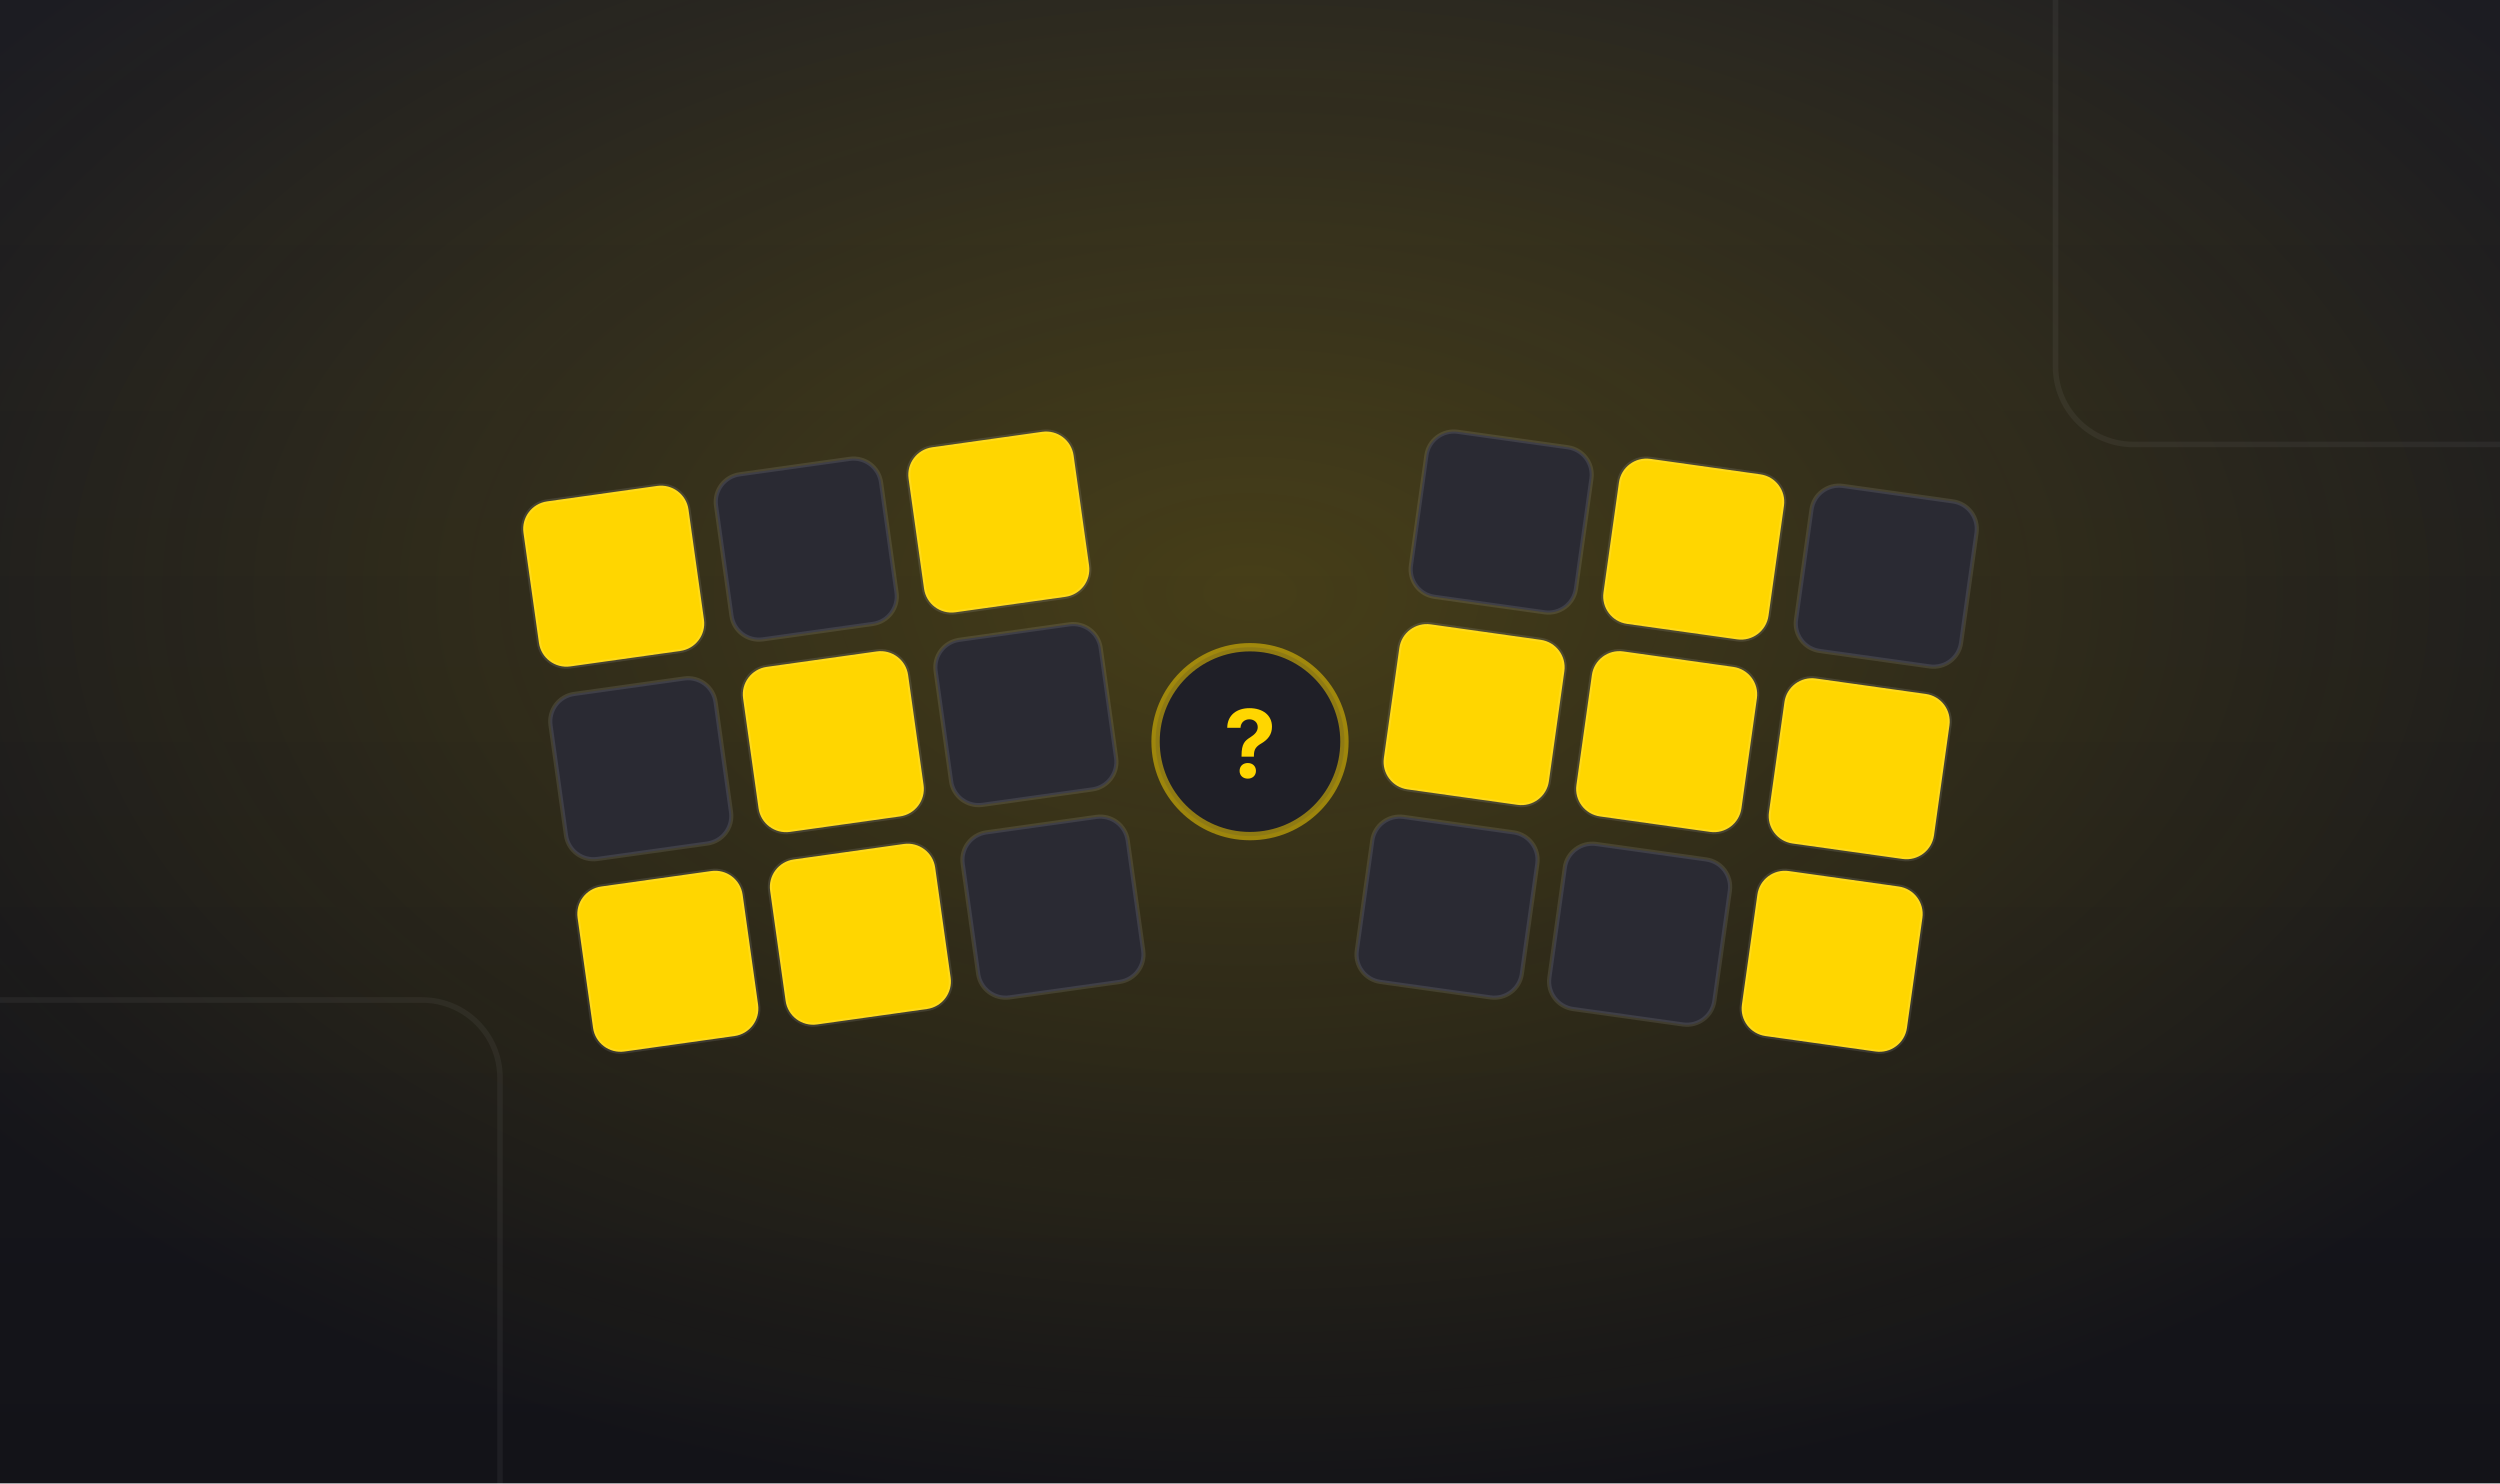
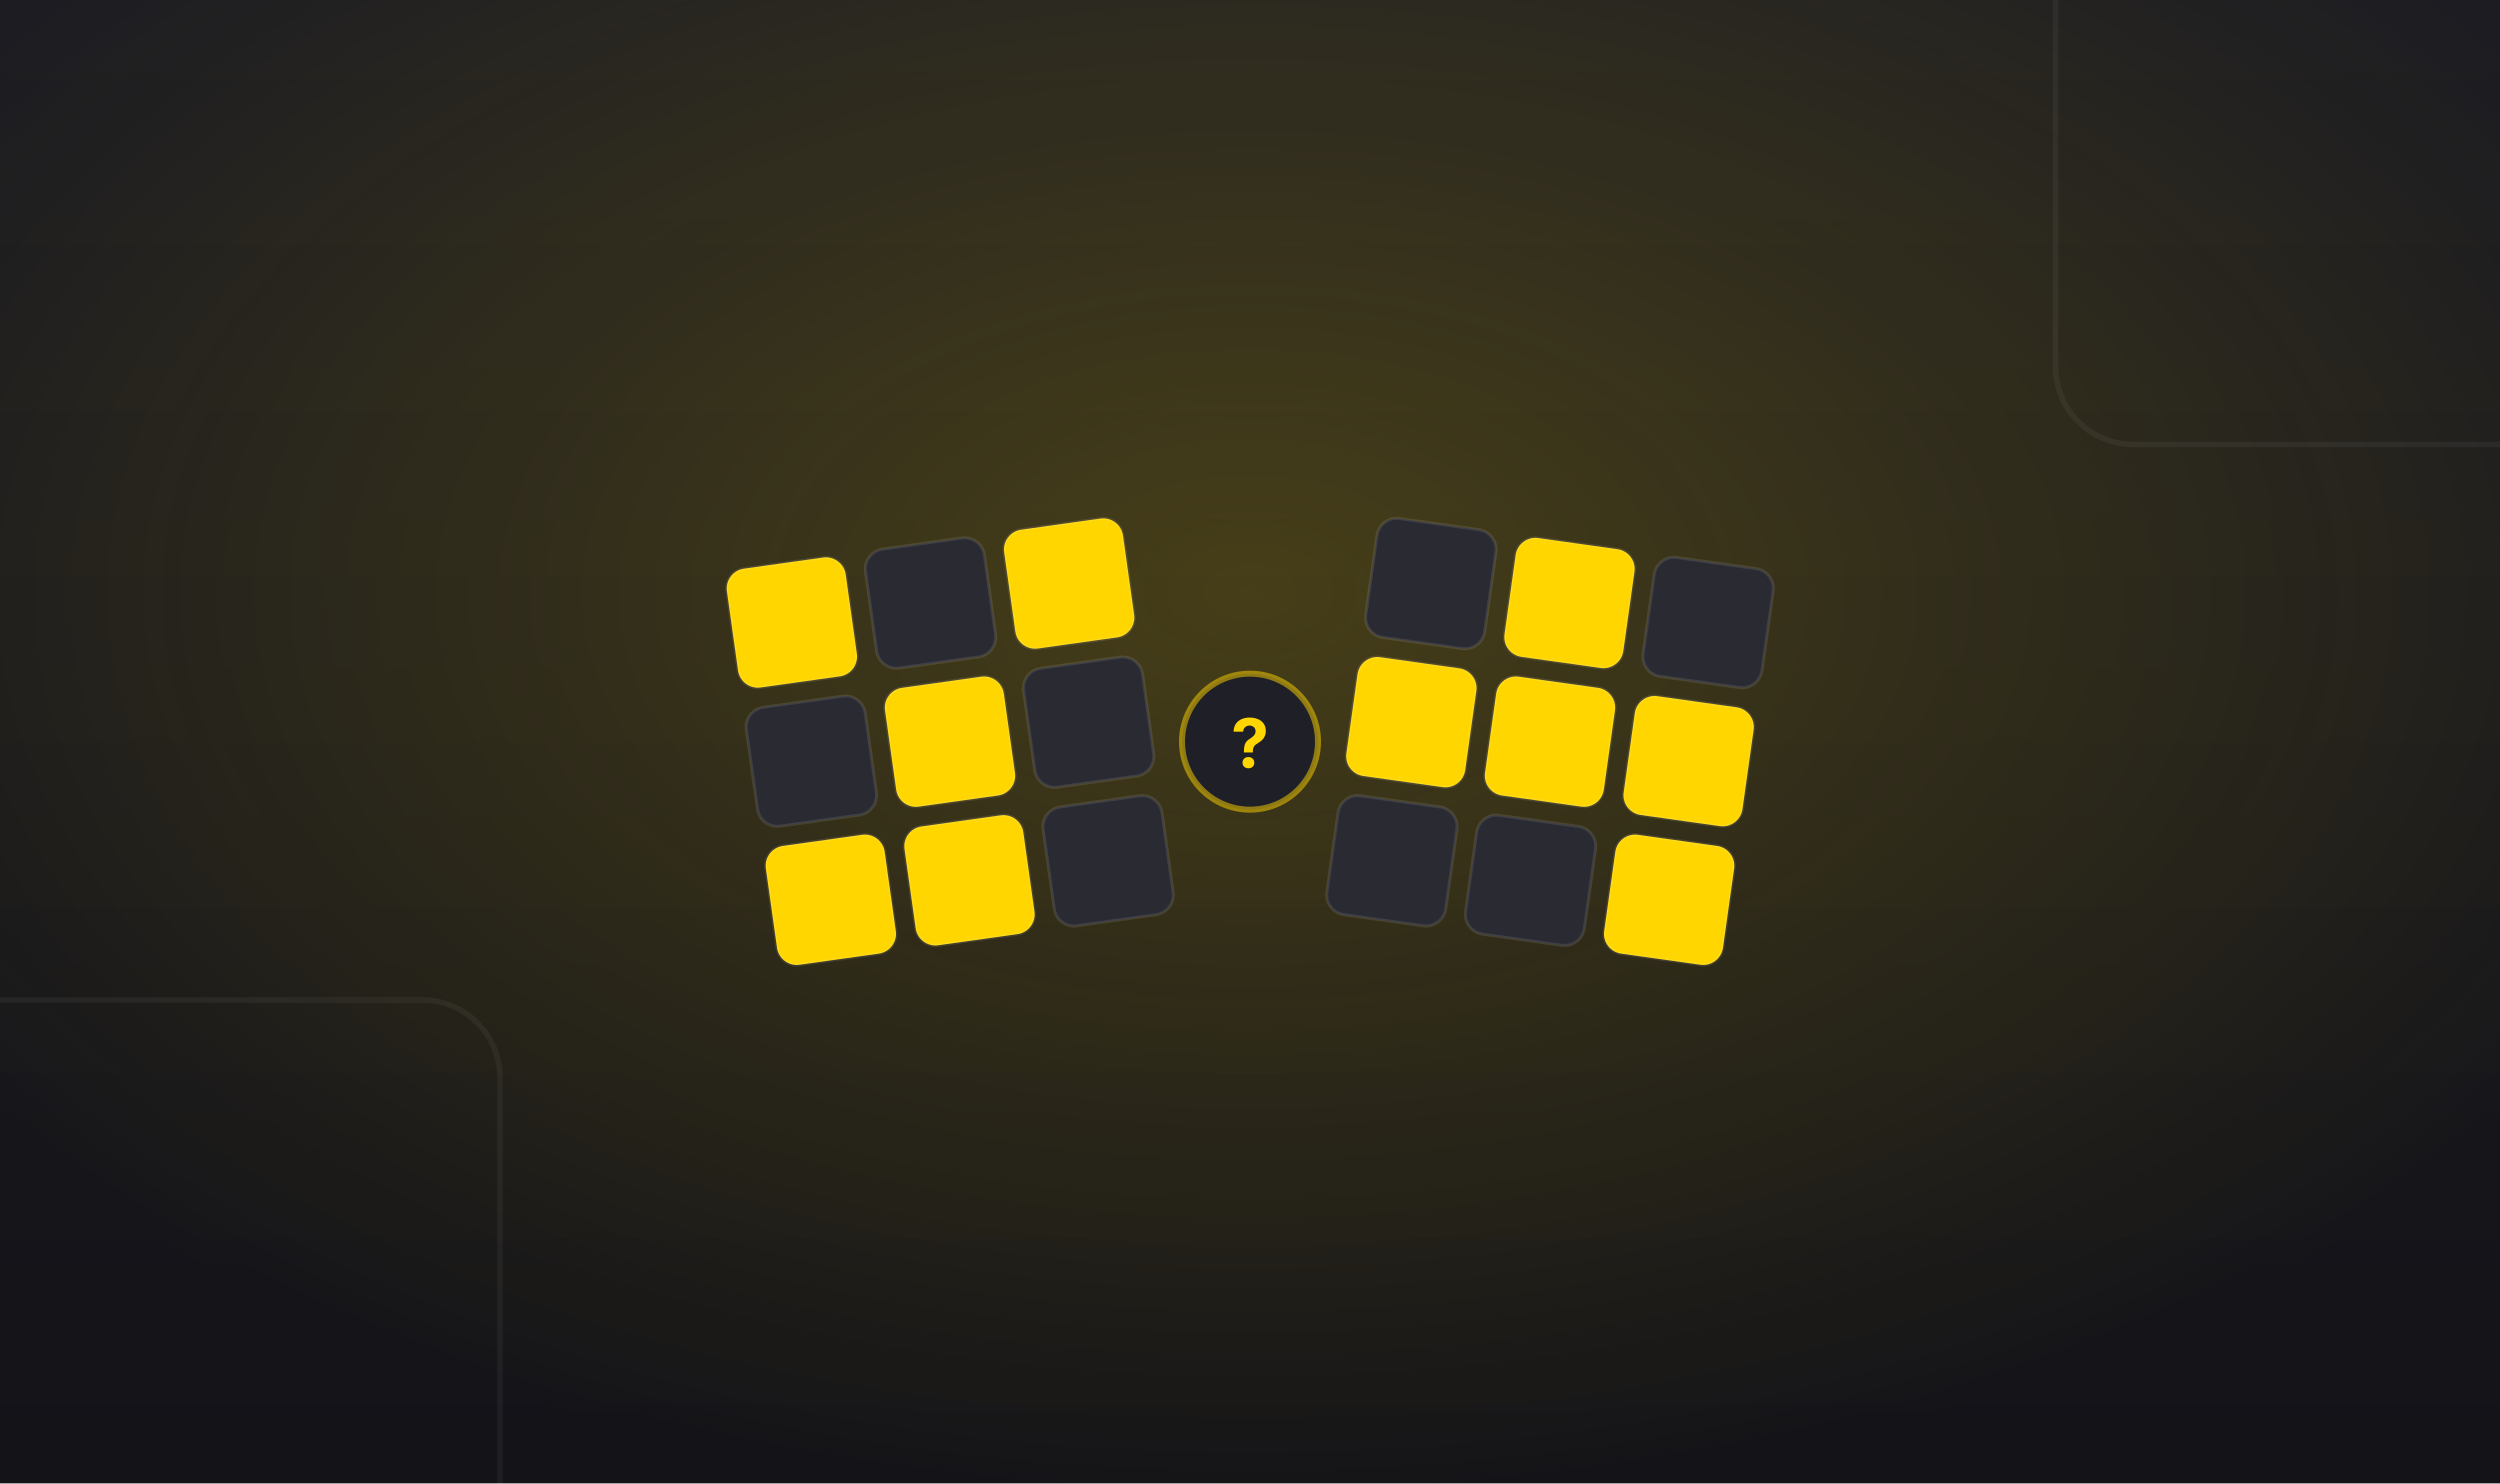
<svg xmlns="http://www.w3.org/2000/svg" viewBox="0 0 900 534">
  <defs>
    <linearGradient id="bg" x1="0" y1="0" x2="0" y2="1">
      <stop offset="0%" stop-color="#1c1c22" />
      <stop offset="100%" stop-color="#131318" />
    </linearGradient>
    <radialGradient id="glow" cx="50%" cy="40%" r="62%">
      <stop offset="0%" stop-color="#ffd600" stop-opacity="0.20" />
      <stop offset="100%" stop-color="#ffd600" stop-opacity="0" />
    </radialGradient>
  </defs>
  <rect width="900" height="534" fill="url(#bg)" />
  <rect width="900" height="534" fill="url(#glow)" />
  <g opacity="0.05" stroke="#ffffff" stroke-width="2" fill="none">
    <rect x="-60" y="360" width="240" height="240" rx="28" />
    <rect x="740" y="-80" width="240" height="240" rx="28" />
  </g>
-   <g transform="translate(300 267) rotate(-8)">
-     <rect x="-100" y="-100" width="60" height="60" rx="10" fill="#ffd600" stroke="rgba(255,255,255,0.10)" stroke-width="1.5" />
-     <rect x="-30" y="-100" width="60" height="60" rx="10" fill="#2a2a33" stroke="rgba(255,255,255,0.10)" stroke-width="1.5" />
-     <rect x="40" y="-100" width="60" height="60" rx="10" fill="#ffd600" stroke="rgba(255,255,255,0.10)" stroke-width="1.5" />
-     <rect x="-100" y="-30" width="60" height="60" rx="10" fill="#2a2a33" stroke="rgba(255,255,255,0.10)" stroke-width="1.5" />
-     <rect x="-30" y="-30" width="60" height="60" rx="10" fill="#ffd600" stroke="rgba(255,255,255,0.10)" stroke-width="1.5" />
-     <rect x="40" y="-30" width="60" height="60" rx="10" fill="#2a2a33" stroke="rgba(255,255,255,0.10)" stroke-width="1.5" />
-     <rect x="-100" y="40" width="60" height="60" rx="10" fill="#ffd600" stroke="rgba(255,255,255,0.10)" stroke-width="1.5" />
-     <rect x="-30" y="40" width="60" height="60" rx="10" fill="#ffd600" stroke="rgba(255,255,255,0.10)" stroke-width="1.5" />
-     <rect x="40" y="40" width="60" height="60" rx="10" fill="#2a2a33" stroke="rgba(255,255,255,0.10)" stroke-width="1.5" />
+   <g id="art" transform="translate(450 267) scale(0.72) translate(-450 -267)">
+     <g transform="translate(300 267) rotate(-8)">
+       <rect x="-100" y="-100" width="60" height="60" rx="10" fill="#ffd600" stroke="rgba(255,255,255,0.10)" stroke-width="1.5" />
+       <rect x="-30" y="-100" width="60" height="60" rx="10" fill="#2a2a33" stroke="rgba(255,255,255,0.10)" stroke-width="1.5" />
+       <rect x="40" y="-100" width="60" height="60" rx="10" fill="#ffd600" stroke="rgba(255,255,255,0.10)" stroke-width="1.5" />
+       <rect x="-100" y="-30" width="60" height="60" rx="10" fill="#2a2a33" stroke="rgba(255,255,255,0.10)" stroke-width="1.5" />
+       <rect x="-30" y="-30" width="60" height="60" rx="10" fill="#ffd600" stroke="rgba(255,255,255,0.10)" stroke-width="1.5" />
+       <rect x="40" y="-30" width="60" height="60" rx="10" fill="#2a2a33" stroke="rgba(255,255,255,0.10)" stroke-width="1.5" />
+       <rect x="-100" y="40" width="60" height="60" rx="10" fill="#ffd600" stroke="rgba(255,255,255,0.10)" stroke-width="1.5" />
+       <rect x="-30" y="40" width="60" height="60" rx="10" fill="#ffd600" stroke="rgba(255,255,255,0.10)" stroke-width="1.5" />
+       <rect x="40" y="40" width="60" height="60" rx="10" fill="#2a2a33" stroke="rgba(255,255,255,0.10)" stroke-width="1.5" />
+     </g>
+     <g transform="translate(600 267) rotate(8)">
+       <rect x="-100" y="-100" width="60" height="60" rx="10" fill="#2a2a33" stroke="rgba(255,255,255,0.10)" stroke-width="1.5" />
+       <rect x="-30" y="-100" width="60" height="60" rx="10" fill="#ffd600" stroke="rgba(255,255,255,0.10)" stroke-width="1.5" />
+       <rect x="40" y="-100" width="60" height="60" rx="10" fill="#2a2a33" stroke="rgba(255,255,255,0.10)" stroke-width="1.5" />
+       <rect x="-100" y="-30" width="60" height="60" rx="10" fill="#ffd600" stroke="rgba(255,255,255,0.10)" stroke-width="1.5" />
+       <rect x="-30" y="-30" width="60" height="60" rx="10" fill="#ffd600" stroke="rgba(255,255,255,0.10)" stroke-width="1.5" />
+       <rect x="40" y="-30" width="60" height="60" rx="10" fill="#ffd600" stroke="rgba(255,255,255,0.10)" stroke-width="1.5" />
+       <rect x="-100" y="40" width="60" height="60" rx="10" fill="#2a2a33" stroke="rgba(255,255,255,0.10)" stroke-width="1.5" />
+       <rect x="-30" y="40" width="60" height="60" rx="10" fill="#2a2a33" stroke="rgba(255,255,255,0.10)" stroke-width="1.5" />
+       <rect x="40" y="40" width="60" height="60" rx="10" fill="#ffd600" stroke="rgba(255,255,255,0.10)" stroke-width="1.5" />
+     </g>
+     <circle cx="450" cy="267" r="34" fill="#1f1f27" stroke="#ffd600" stroke-opacity="0.5" stroke-width="3" />
+     <text x="450" y="280" text-anchor="middle" font-family="Inter, sans-serif" font-size="34" font-weight="bold" fill="#ffd600">?</text>
  </g>
-   <g transform="translate(600 267) rotate(8)">
-     <rect x="-100" y="-100" width="60" height="60" rx="10" fill="#2a2a33" stroke="rgba(255,255,255,0.10)" stroke-width="1.5" />
-     <rect x="-30" y="-100" width="60" height="60" rx="10" fill="#ffd600" stroke="rgba(255,255,255,0.10)" stroke-width="1.5" />
-     <rect x="40" y="-100" width="60" height="60" rx="10" fill="#2a2a33" stroke="rgba(255,255,255,0.10)" stroke-width="1.5" />
-     <rect x="-100" y="-30" width="60" height="60" rx="10" fill="#ffd600" stroke="rgba(255,255,255,0.10)" stroke-width="1.5" />
-     <rect x="-30" y="-30" width="60" height="60" rx="10" fill="#ffd600" stroke="rgba(255,255,255,0.10)" stroke-width="1.5" />
-     <rect x="40" y="-30" width="60" height="60" rx="10" fill="#ffd600" stroke="rgba(255,255,255,0.10)" stroke-width="1.5" />
-     <rect x="-100" y="40" width="60" height="60" rx="10" fill="#2a2a33" stroke="rgba(255,255,255,0.10)" stroke-width="1.5" />
-     <rect x="-30" y="40" width="60" height="60" rx="10" fill="#2a2a33" stroke="rgba(255,255,255,0.10)" stroke-width="1.5" />
-     <rect x="40" y="40" width="60" height="60" rx="10" fill="#ffd600" stroke="rgba(255,255,255,0.10)" stroke-width="1.5" />
-   </g>
-   <circle cx="450" cy="267" r="34" fill="#1f1f27" stroke="#ffd600" stroke-opacity="0.5" stroke-width="3" />
-   <text x="450" y="280" text-anchor="middle" font-family="Inter, sans-serif" font-size="34" font-weight="bold" fill="#ffd600">?</text>
</svg>
